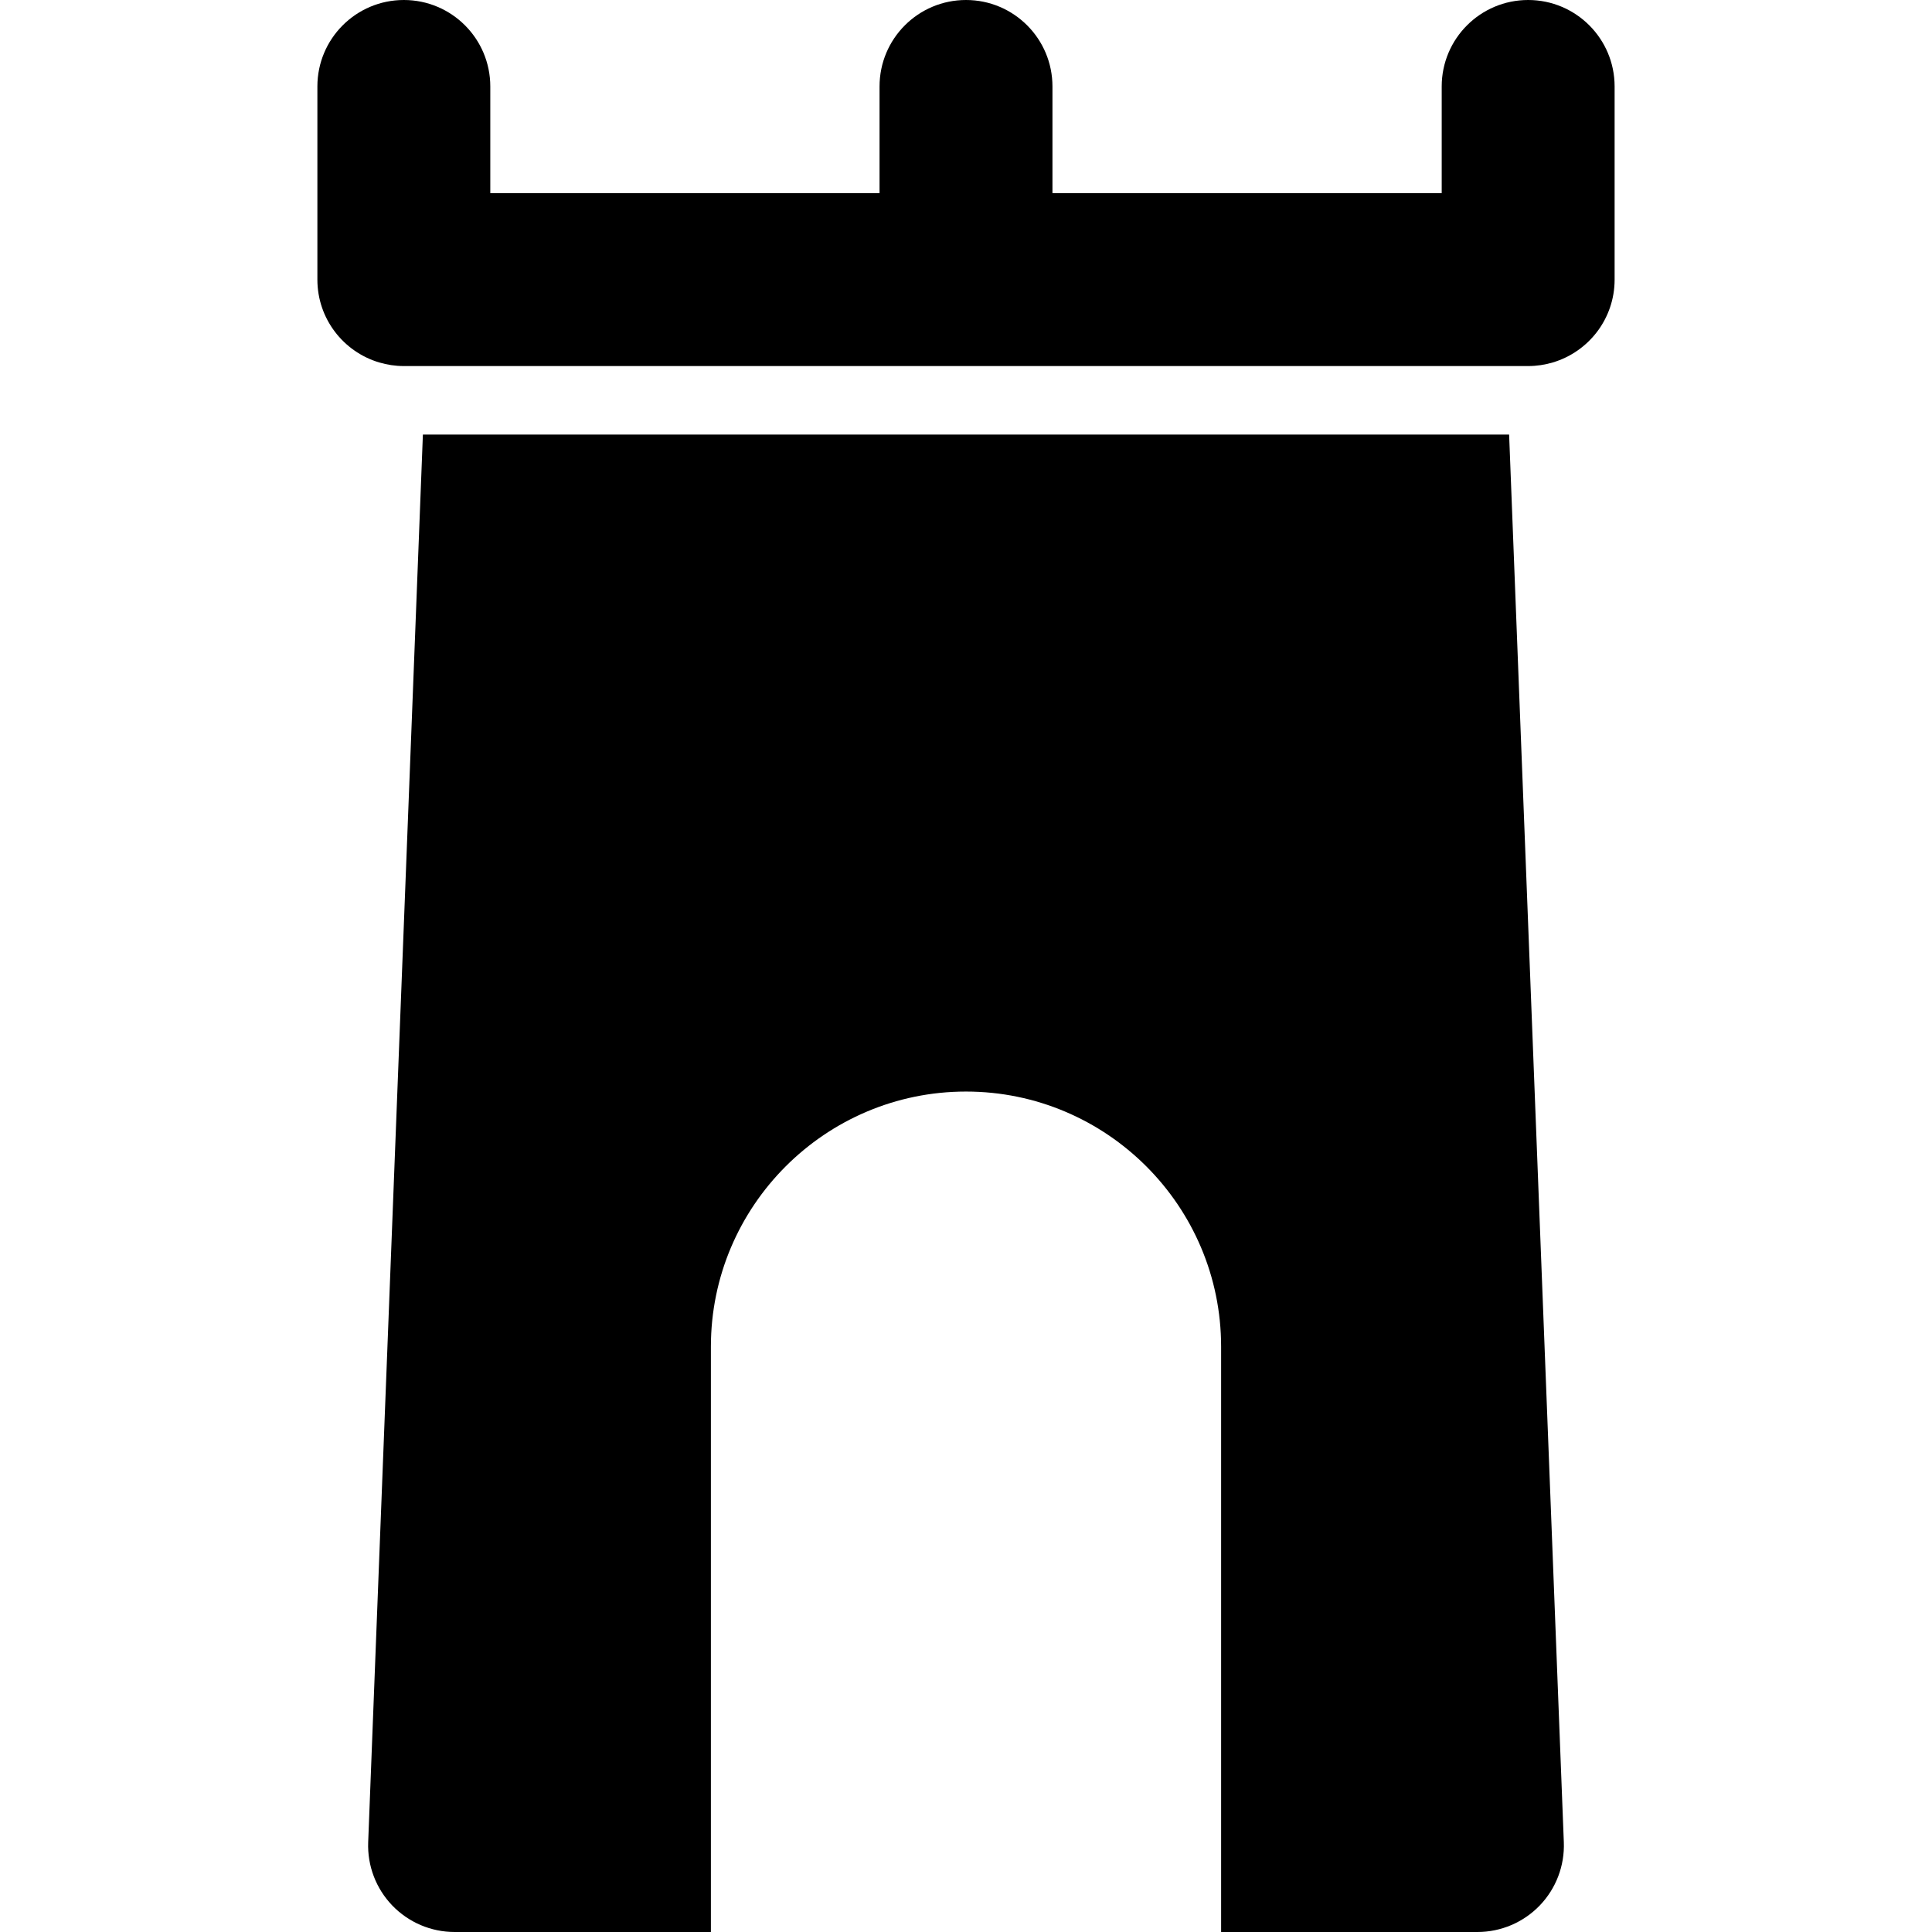
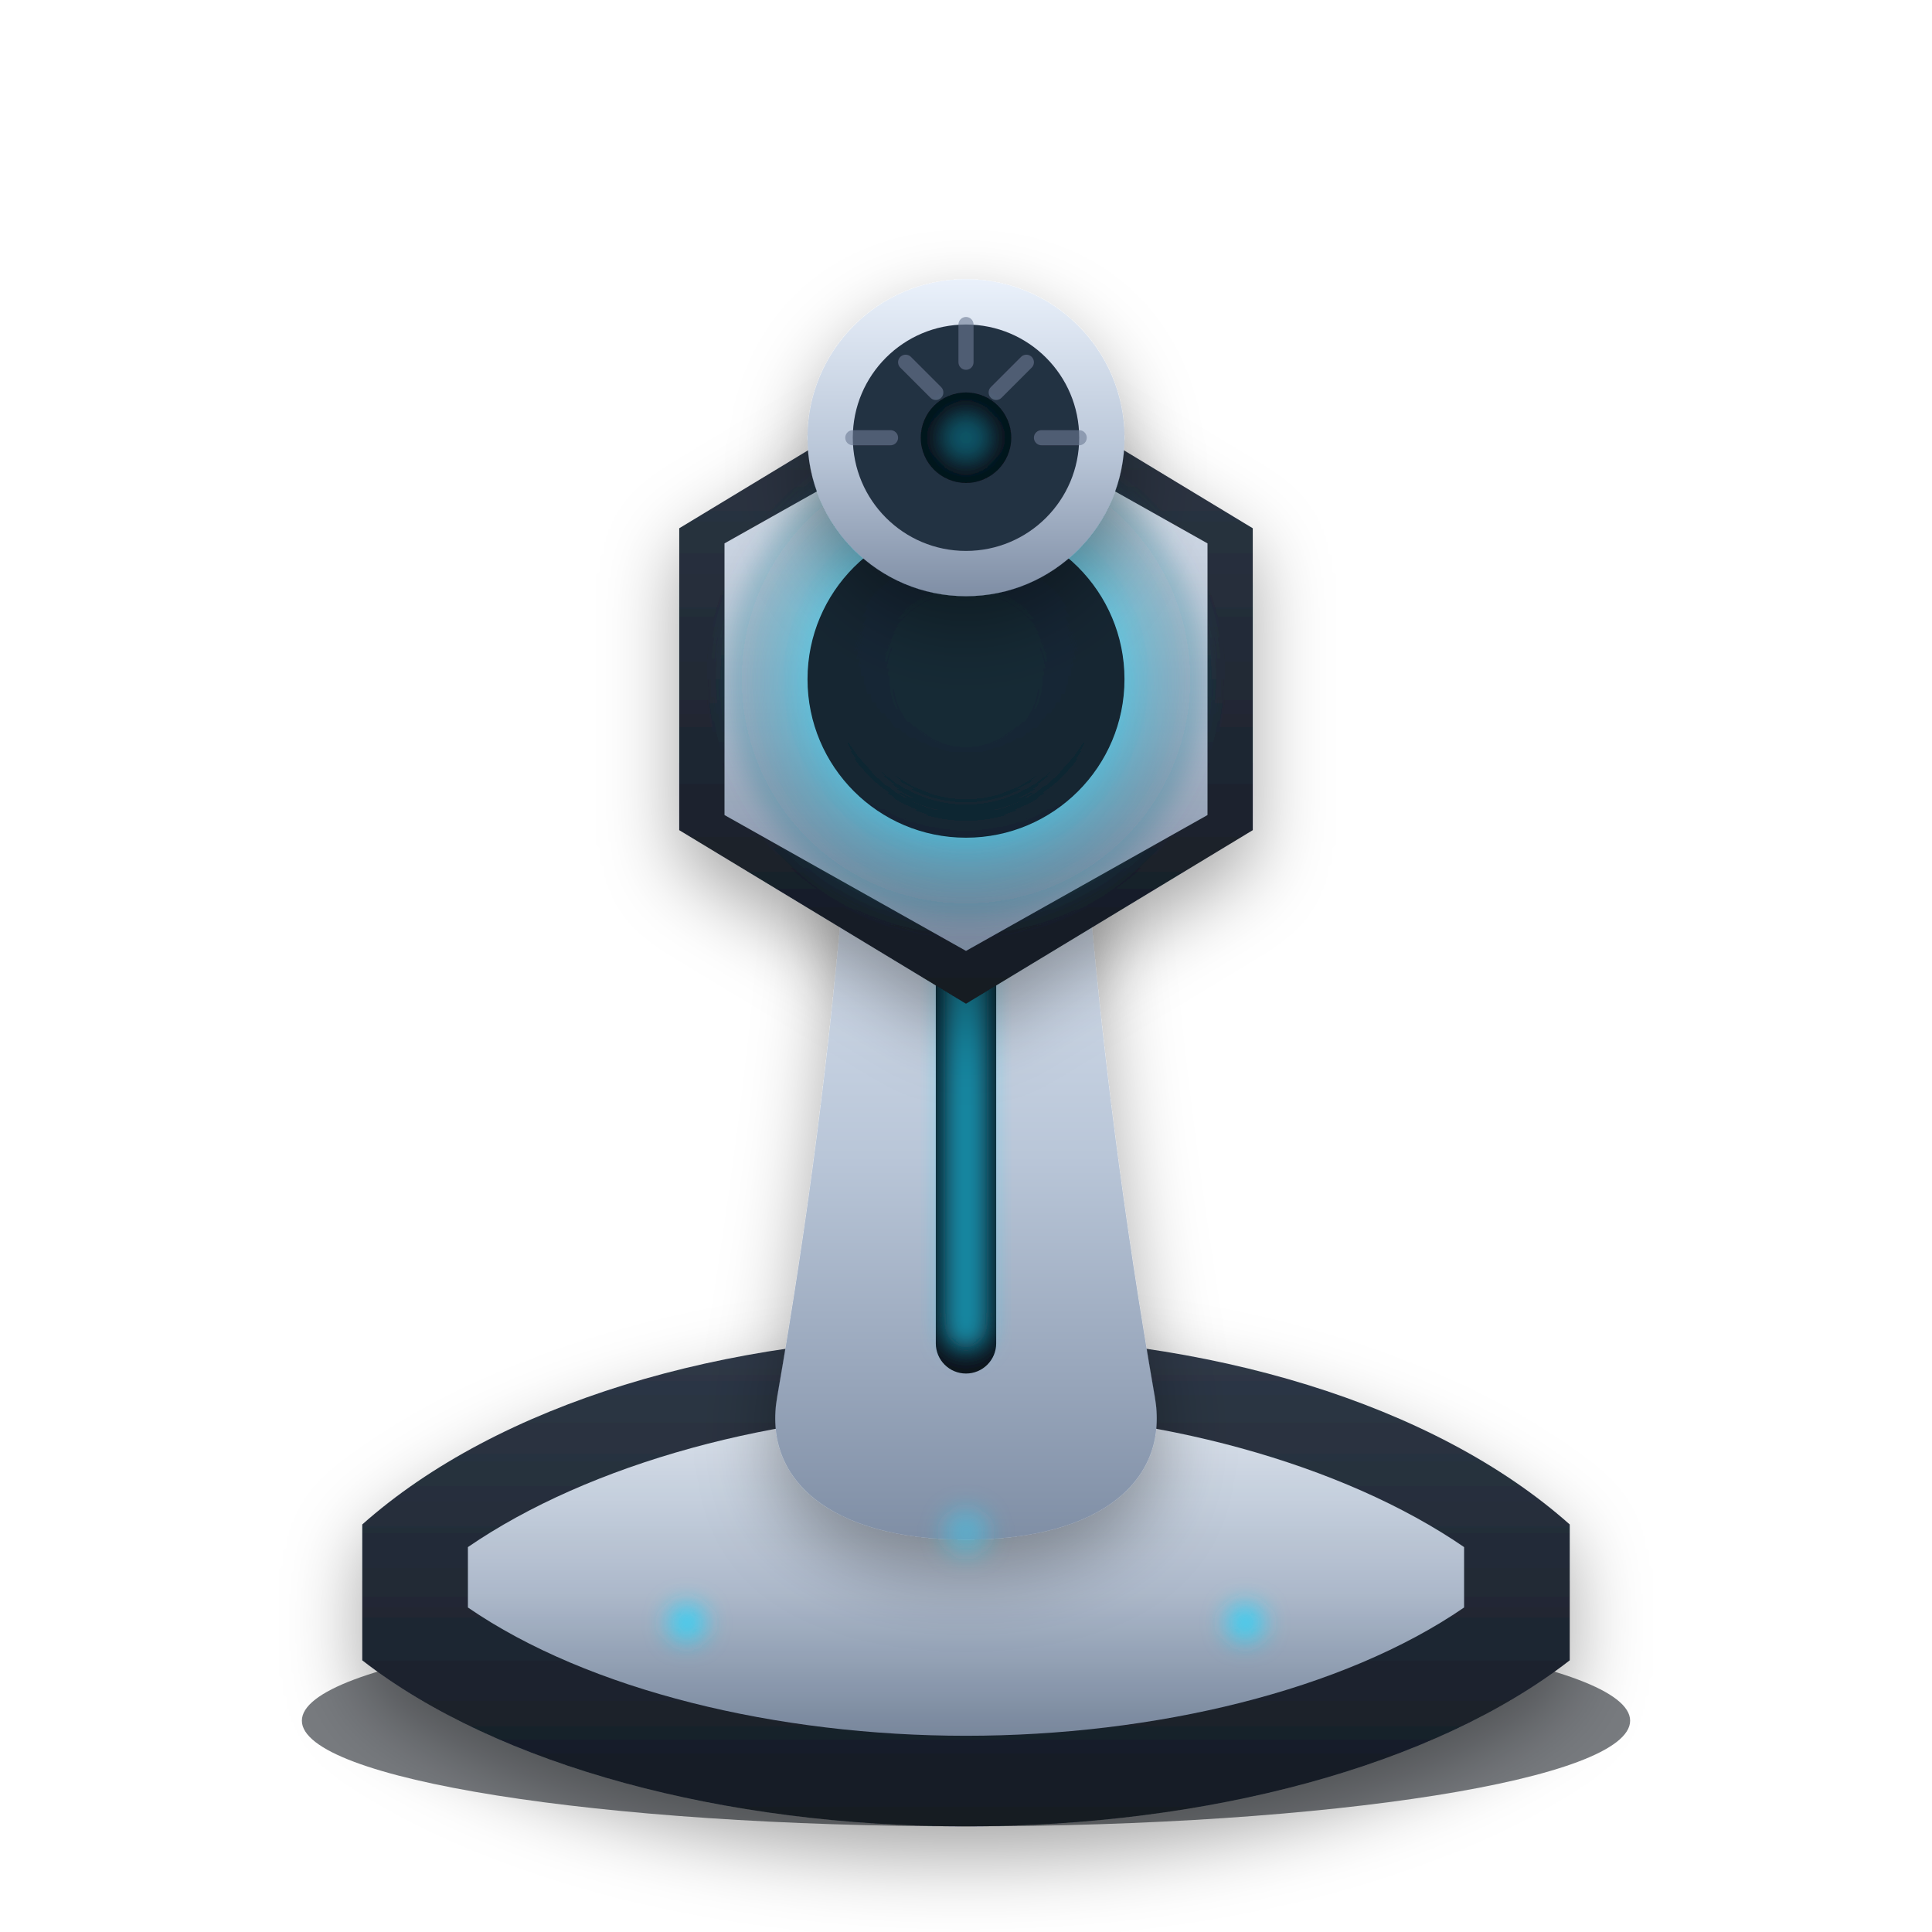
- <svg xmlns="http://www.w3.org/2000/svg" fill="#000000" height="800px" width="800px" version="1.1" id="Layer_1" viewBox="0 0 512.002 512.002" xml:space="preserve">
-   <g>
-     <g>
-       <path d="M414.431,488.2l-14.497-373.03H112.07L97.573,488.2c-0.243,6.226,2.062,12.282,6.381,16.772    c4.319,4.491,10.281,7.029,16.513,7.029h67.928V356.881c0-37.278,30.328-67.606,67.607-67.606    c37.279,0,67.607,30.328,67.607,67.606v155.121h67.928c6.23,0,12.192-2.539,16.513-7.029    C412.371,500.482,414.674,494.426,414.431,488.2z" />
+ <svg xmlns="http://www.w3.org/2000/svg" viewBox="0 0 512 512" role="img" aria-label="Basic sci-fi single-target tower (top-fire)">
+   <defs>
+     <linearGradient id="body" x1="0" y1="0" x2="0" y2="1">
+       <stop offset="0" stop-color="#EAF1FB" />
+       <stop offset="0.55" stop-color="#B9C6D8" />
+       <stop offset="1" stop-color="#7F8EA5" />
+     </linearGradient>
+     <linearGradient id="dark" x1="0" y1="0" x2="0" y2="1">
+       <stop offset="0" stop-color="#2F3948" />
+       <stop offset="1" stop-color="#141A23" />
+     </linearGradient>
+     <radialGradient id="glow" cx="50%" cy="50%" r="60%">
+       <stop offset="0" stop-color="#A7FBFF" stop-opacity="0.9" />
+       <stop offset="0.45" stop-color="#22D8FF" stop-opacity="0.6" />
+       <stop offset="1" stop-color="#0B2B3A" stop-opacity="0" />
+     </radialGradient>
+     <filter id="softGlow" x="-50%" y="-50%" width="200%" height="200%">
+       <feGaussianBlur stdDeviation="3" />
+     </filter>
+     <filter id="shadow" x="-40%" y="-40%" width="180%" height="180%">
+       <feDropShadow dx="0" dy="8" stdDeviation="10" flood-color="#000" flood-opacity="0.35" />
+     </filter>
+   </defs>
+   <ellipse cx="256" cy="456" rx="176" ry="28" fill="#0A0F16" opacity="0.55" />
+   <g filter="url(#shadow)">
+     <path d="M96 404            C132 372, 192 354, 256 354            C320 354, 380 372, 416 404            L416 440            C380 468, 320 484, 256 484            C192 484, 132 468, 96 440 Z" fill="url(#dark)" />
+     <path d="M124 410            C156 388, 206 374, 256 374            C306 374, 356 388, 388 410            L388 426            C356 448, 306 460, 256 460            C206 460, 156 448, 124 426 Z" fill="url(#body)" opacity="0.92" />
+   </g>
+   <g filter="url(#shadow)">
+     <path d="M206 370            C214 324, 220 278, 224 230            C226 200, 242 182, 256 182            C270 182, 286 200, 288 230            C292 278, 298 324, 306 370            C310 392, 292 408, 256 408            C220 408, 202 392, 206 370 Z" fill="url(#body)" />
+     <rect x="248" y="240" width="16" height="124" rx="8" fill="#0A121B" />
+     <rect x="250" y="246" width="12" height="112" rx="6" fill="#22D8FF" opacity="0.6" filter="url(#softGlow)" />
+   </g>
+   <g filter="url(#shadow)">
+     <path d="M256 94 L332 140 L332 220 L256 266 L180 220 L180 140 Z" fill="url(#dark)" />
+     <path d="M256 108 L320 144 L320 216 L256 252 L192 216 L192 144 Z" fill="url(#body)" opacity="0.94" />
+     <circle cx="256" cy="180" r="64" fill="url(#glow)" filter="url(#softGlow)" />
+     <circle cx="256" cy="180" r="42" fill="#0A151F" opacity="0.9" />
+   </g>
+   <g filter="url(#shadow)">
+     <circle cx="256" cy="116" r="42" fill="url(#body)" />
+     <circle cx="256" cy="116" r="30" fill="#243042" />
+     <circle cx="256" cy="116" r="12" fill="#061018" />
+     <circle cx="256" cy="116" r="7" fill="#22D8FF" opacity="0.35" filter="url(#softGlow)" />
+     <g stroke="#6C7B94" stroke-width="4" stroke-linecap="round" opacity="0.6">
+       <path d="M256 86 V96" />
+       <path d="M226 116 H236" />
+       <path d="M276 116 H286" />
+       <path d="M240 96 L248 104" />
+       <path d="M272 96 L264 104" />
    </g>
  </g>
-   <g>
-     <g>
-       <path d="M404.98,0c-12.653,0-22.911,10.258-22.911,22.911v28.277H278.912V22.911C278.912,10.258,268.654,0,256.001,0    S233.09,10.258,233.09,22.911v28.277H129.933V22.911C129.933,10.258,119.675,0,107.022,0S84.111,10.258,84.111,22.911v51.188    c0,10.373,6.899,19.126,16.355,21.947c2.079,0.62,4.277,0.964,6.556,0.964H404.98c2.28,0,4.478-0.344,6.556-0.964    c9.456-2.821,16.355-11.573,16.355-21.947V22.911C427.891,10.258,417.633,0,404.98,0z" />
-     </g>
+   <g filter="url(#softGlow)" opacity="0.8">
+     <circle cx="182" cy="430" r="5" fill="#22D8FF" />
+     <circle cx="330" cy="430" r="5" fill="#22D8FF" />
+     <circle cx="256" cy="406" r="6" fill="#22D8FF" opacity="0.5" />
  </g>
</svg>
